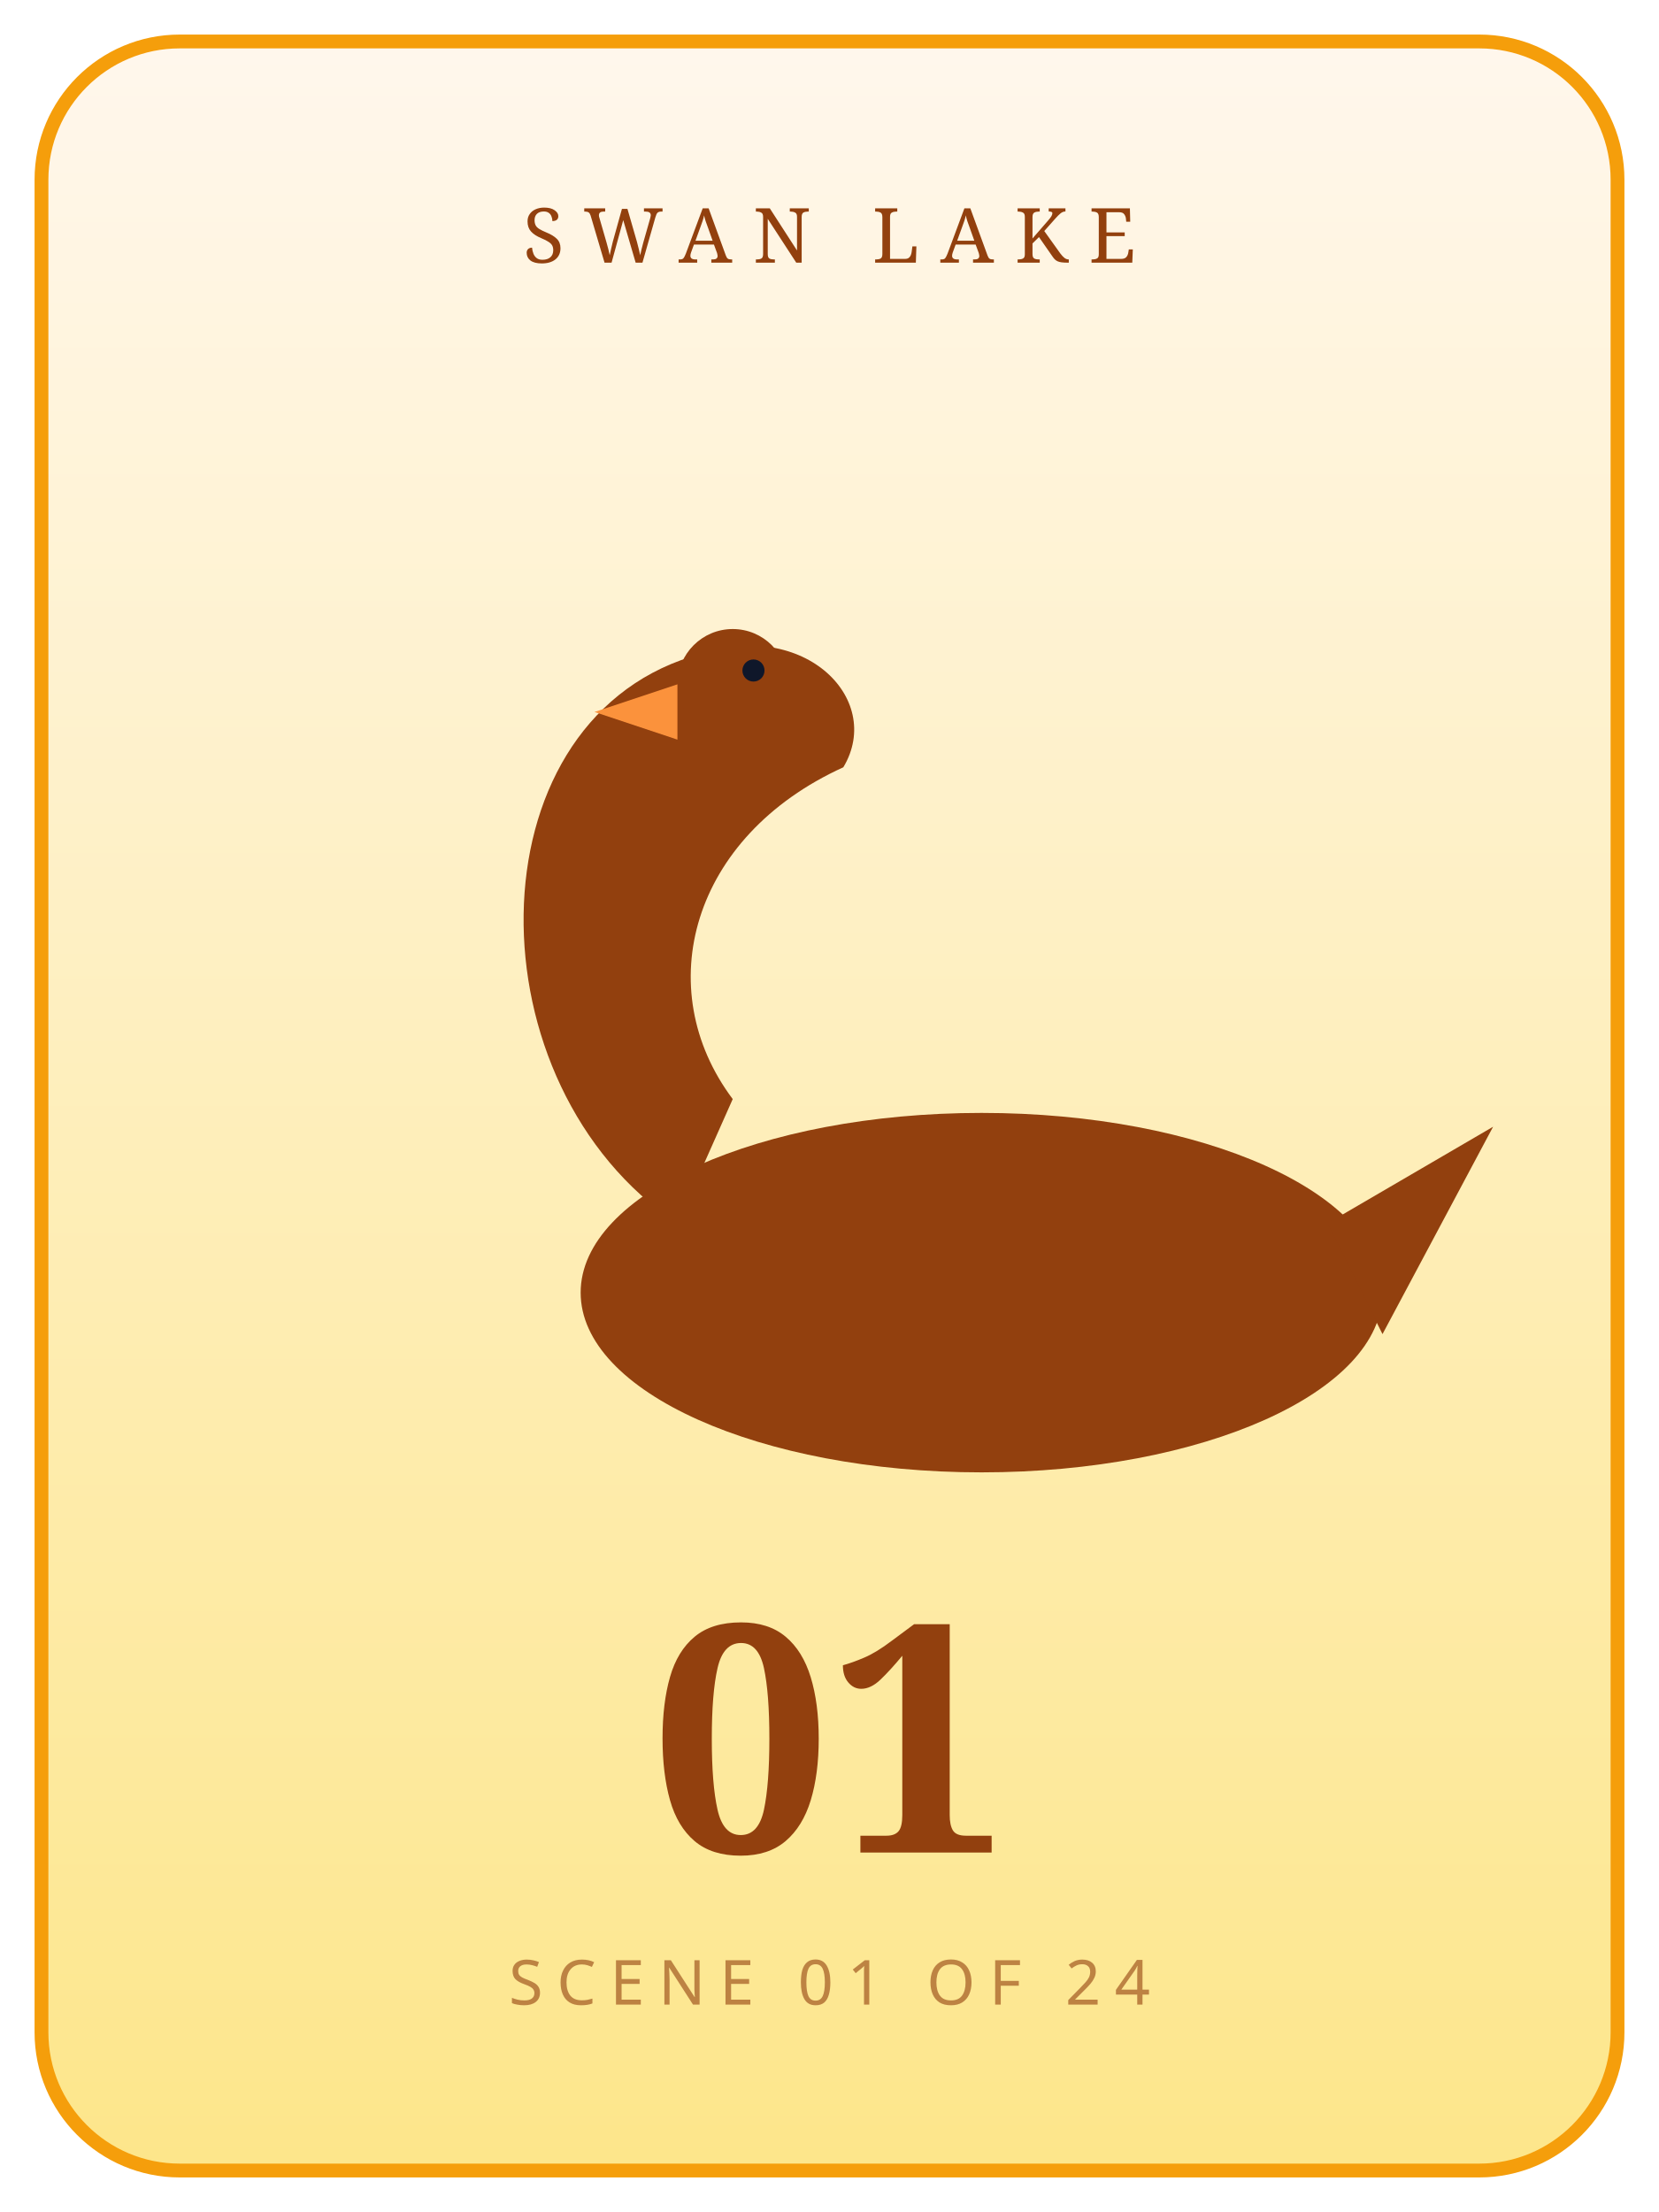
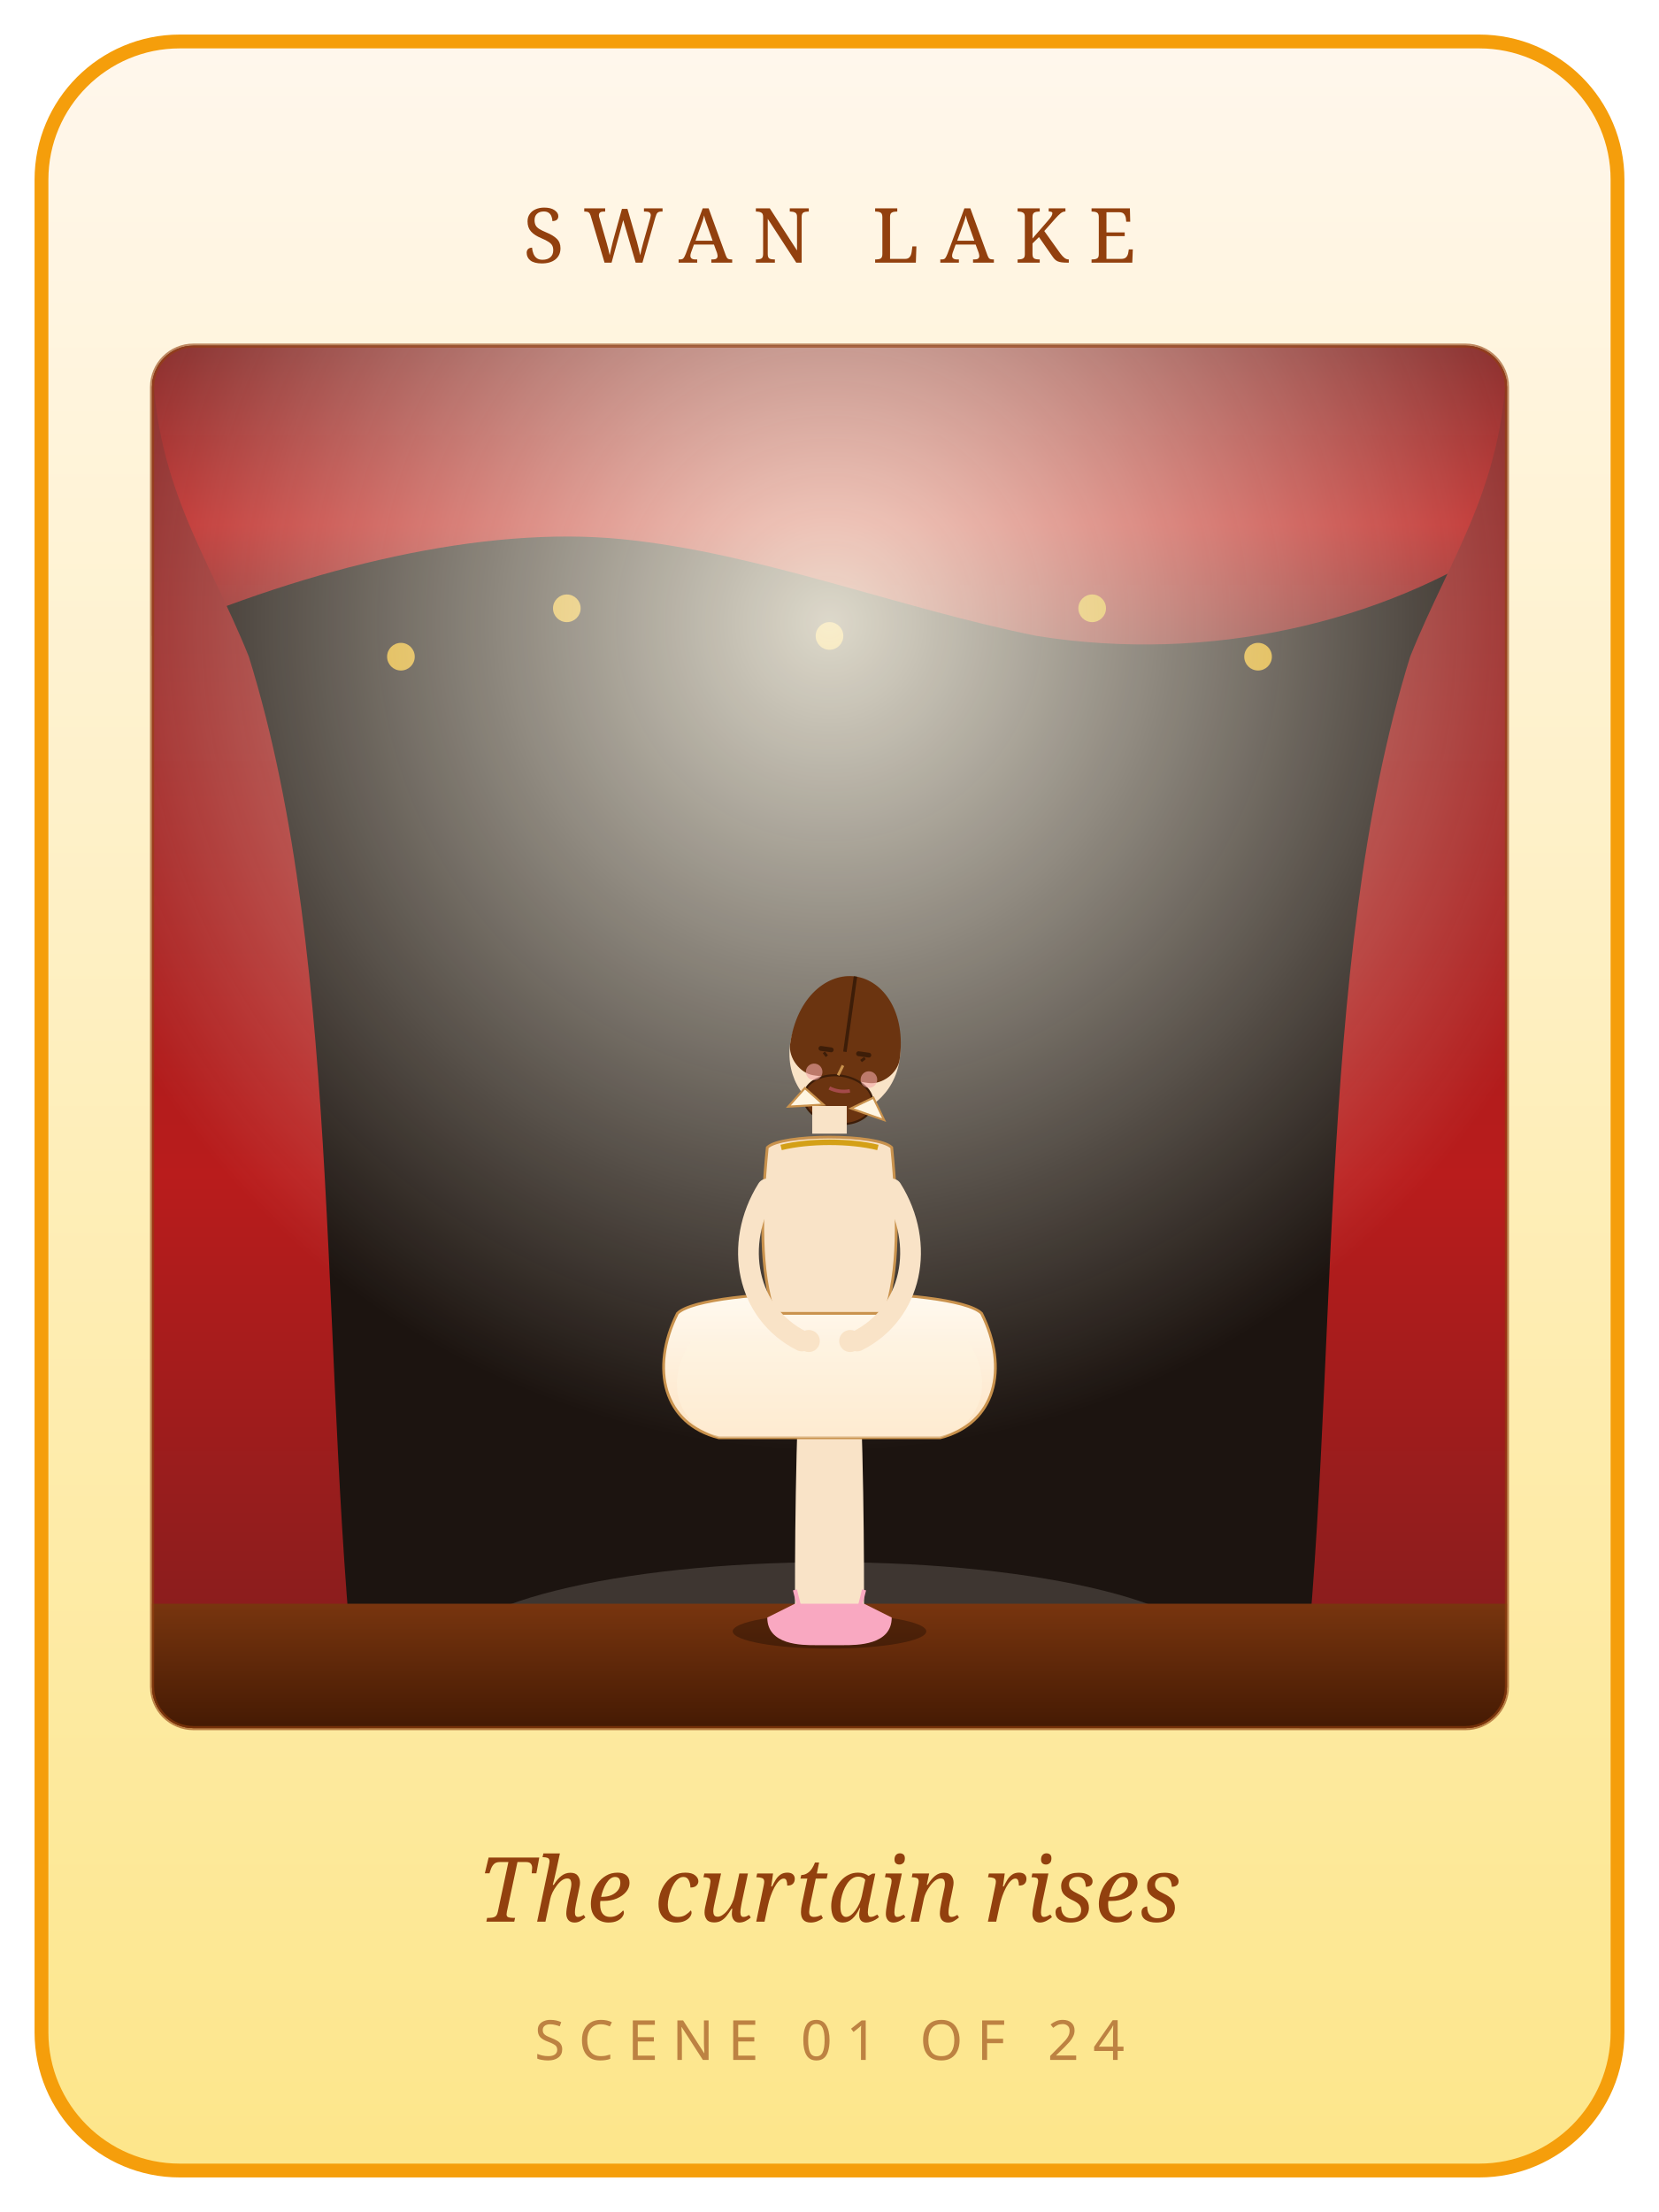
- <svg xmlns="http://www.w3.org/2000/svg" viewBox="0 0 240 320" width="240" height="320" role="img" aria-label="Swan Lake scene 01">
+ <svg xmlns="http://www.w3.org/2000/svg" viewBox="0 0 240 320" width="240" height="320" role="img" aria-label="Swan Lake scene 01 — The curtain rises">
  <defs>
-     <linearGradient id="bg-01" x1="0" y1="0" x2="0" y2="1">
+     <linearGradient id="card-bg-01" x1="0" y1="0" x2="0" y2="1">
      <stop offset="0%" stop-color="#fff7ed" />
      <stop offset="100%" stop-color="#fde68a" />
    </linearGradient>
+     <linearGradient id="tutu-01" x1="0" y1="0" x2="0" y2="1">
+       <stop offset="0%" stop-color="#fffaf0" />
+       <stop offset="100%" stop-color="#fde4c5" />
+     </linearGradient>
+     <linearGradient id="curtain-01" x1="0" y1="0" x2="0" y2="1">
+       <stop offset="0%" stop-color="#7f1d1d" />
+       <stop offset="60%" stop-color="#b91c1c" />
+       <stop offset="100%" stop-color="#7f1d1d" />
+     </linearGradient>
+     <radialGradient id="spot-01" cx="0.5" cy="0.2" r="0.6">
+       <stop offset="0%" stop-color="#fffbeb" stop-opacity="0.85" />
+       <stop offset="100%" stop-color="#fffbeb" stop-opacity="0" />
+     </radialGradient>
+     <linearGradient id="floor-01" x1="0" y1="0" x2="0" y2="1">
+       <stop offset="0%" stop-color="#78350f" />
+       <stop offset="100%" stop-color="#451a03" />
+     </linearGradient>
  </defs>
-   <rect x="6" y="6" width="228" height="308" rx="20" fill="url(#bg-01)" stroke="#f59e0b" stroke-width="2" />
+   <rect x="6" y="6" width="228" height="308" rx="20" fill="url(#card-bg-01)" stroke="#f59e0b" stroke-width="2" />
  <text x="120" y="38" text-anchor="middle" font-family="Georgia, serif" font-size="11" letter-spacing="3" fill="#92400e">SWAN LAKE</text>
-   <g transform="translate(120 165)" fill="#92400e">
-     <ellipse cx="22" cy="22" rx="58" ry="26" />
-     <path d="M72 12 L96 -2 L80 28 Z" />
-     <path d="M-22 12 C-52 -8 -52 -60 -20 -70 C-4 -76 8 -64 2 -54 C-20 -44 -26 -22 -14 -6 Z" />
-     <circle cx="-14" cy="-66" r="8" />
-     <path d="M-22 -66 L-34 -62 L-22 -58 Z" fill="#fb923c" />
-     <circle cx="-11" cy="-68" r="1.6" fill="#0f172a" />
+   <clipPath id="stage-01">
+     <rect x="22" y="50" width="196" height="200" rx="6" />
+   </clipPath>
+   <g clip-path="url(#stage-01)">
+     <rect x="22" y="50" width="196" height="200" fill="#1c1410" />
+     <path d="M22 50 L218 50 L218 78 C200 90 175 96 150 92 C130 88 110 80 90 78 C70 76 45 82 22 92 Z" fill="url(#curtain-01)" />
+     <path d="M22 50 L22 250 L52 250 C46 200 50 140 36 95 C30 80 22 70 22 50 Z" fill="url(#curtain-01)" />
+     <path d="M218 50 L218 250 L188 250 C194 200 190 140 204 95 C210 80 218 70 218 50 Z" fill="url(#curtain-01)" />
+     <g fill="#d4a017">
+       <circle cx="58" cy="95" r="2" />
+       <circle cx="82" cy="88" r="2" />
+       <circle cx="120" cy="92" r="2" />
+       <circle cx="158" cy="88" r="2" />
+       <circle cx="182" cy="95" r="2" />
+     </g>
+     <ellipse cx="120" cy="240" rx="56" ry="14" fill="#fffbeb" fill-opacity="0.15" />
+     <rect x="22" y="50" width="196" height="200" fill="url(#spot-01)" />
+     <rect x="22" y="232" width="196" height="18" fill="url(#floor-01)" />
+     <g transform="translate(120 168)">
+       <ellipse cx="0" cy="68" rx="14" ry="2.5" fill="#000" fill-opacity="0.3" />
+       <path d="M-4 24 C-5 40 -5 58 -5 66 L5 66 C5 58 5 40 4 24 Z" fill="#f9e3c7" />
+       <path d="M-9 66 C-9 70 -4 70 -2 70 L2 70 C4 70 9 70 9 66 L5 64 L-5 64 Z" fill="#f9a8c1" />
+       <path d="M-5 62 L-4 66 M5 62 L4 66" stroke="#f9a8c1" stroke-width="0.6" />
+       <path d="M-22 22 C-26 30 -24 38 -16 40 L16 40 C24 38 26 30 22 22 C18 18 -18 18 -22 22 Z" fill="url(#tutu-01)" stroke="#c9924d" stroke-width="0.4" />
+       <path d="M-20 26 C-24 32 -22 38 -16 40 L16 40 C22 38 24 32 20 26" fill="#fff5e1" opacity="0.4" />
+       <path d="M-9 -2 C-10 8 -10 16 -8 22 L8 22 C10 16 10 8 9 -2 C7 -4 -7 -4 -9 -2 Z" fill="#f9e3c7" stroke="#c9924d" stroke-width="0.4" />
+       <path d="M-7 -2 C-3 -3 3 -3 7 -2" stroke="#d4a017" stroke-width="0.8" fill="none" />
+       <path d="M-9 4 C-14 12 -12 22 -4 26" stroke="#f9e3c7" stroke-width="3" fill="none" stroke-linecap="round" />
+       <path d="M9 4 C14 12 12 22 4 26" stroke="#f9e3c7" stroke-width="3" fill="none" stroke-linecap="round" />
+       <circle cx="-3" cy="26" r="1.6" fill="#f9e3c7" />
+       <circle cx="3" cy="26" r="1.6" fill="#f9e3c7" />
+       <g transform="rotate(8)">
+         <ellipse cx="0" cy="-16" rx="8" ry="9" fill="#f9e3c7" />
+         <path d="M-8 -16 C-8 -23 -4 -27 0 -27 C4 -27 8 -23 8 -16 C8 -14 6 -12 4 -12 L-4 -12 C-6 -12 -8 -14 -8 -16 Z" fill="#6b3410" />
+         <path d="M0 -27 L0 -16" stroke="#3d1d08" stroke-width="0.5" />
+         <ellipse cx="0" cy="-9" rx="5" ry="3.5" fill="#6b3410" stroke="#3d1d08" stroke-width="0.3" />
+         <path d="M-5 -10 L-7 -7 L-2 -8 Z M5 -10 L7 -7 L2 -8 Z" fill="#fff5e1" stroke="#c9924d" stroke-width="0.3" />
+         <path d="M-3.5 -16 L-2 -16 M2 -16 L3.5 -16" stroke="#3d1d08" stroke-width="0.7" stroke-linecap="round" />
+         <path d="M-3 -15.5 L-2.5 -15 M3 -15.5 L2.5 -15" stroke="#3d1d08" stroke-width="0.4" />
+         <path d="M0 -14 L-0.5 -12.5" stroke="#c9924d" stroke-width="0.4" fill="none" />
+         <path d="M-1.5 -10.5 Q0 -10 1.5 -10.5" stroke="#a44a4a" stroke-width="0.5" fill="none" />
+         <circle cx="-4" cy="-12.5" r="1.2" fill="#f4a8a8" opacity="0.6" />
+         <circle cx="4" cy="-12.5" r="1.2" fill="#f4a8a8" opacity="0.6" />
+       </g>
+       <path d="M-2.5 -4 L-2.5 -8 L2.5 -8 L2.5 -4 Z" fill="#f9e3c7" />
+     </g>
  </g>
-   <text x="120" y="268" text-anchor="middle" font-family="Georgia, serif" font-size="46" font-weight="700" fill="#92400e">01</text>
-   <text x="120" y="290" text-anchor="middle" font-family="system-ui, sans-serif" font-size="9" letter-spacing="2" fill="#92400e" opacity="0.6">SCENE 01 OF 24</text>
+   <rect x="22" y="50" width="196" height="200" rx="6" fill="none" stroke="#92400e" stroke-width="0.6" opacity="0.6" />
+   <text x="120" y="278" text-anchor="middle" font-family="Georgia, serif" font-size="13" font-style="italic" fill="#92400e">The curtain rises</text>
+   <text x="120" y="298" text-anchor="middle" font-family="system-ui, sans-serif" font-size="8" letter-spacing="2" fill="#92400e" opacity="0.6">SCENE 01 OF 24</text>
</svg>
